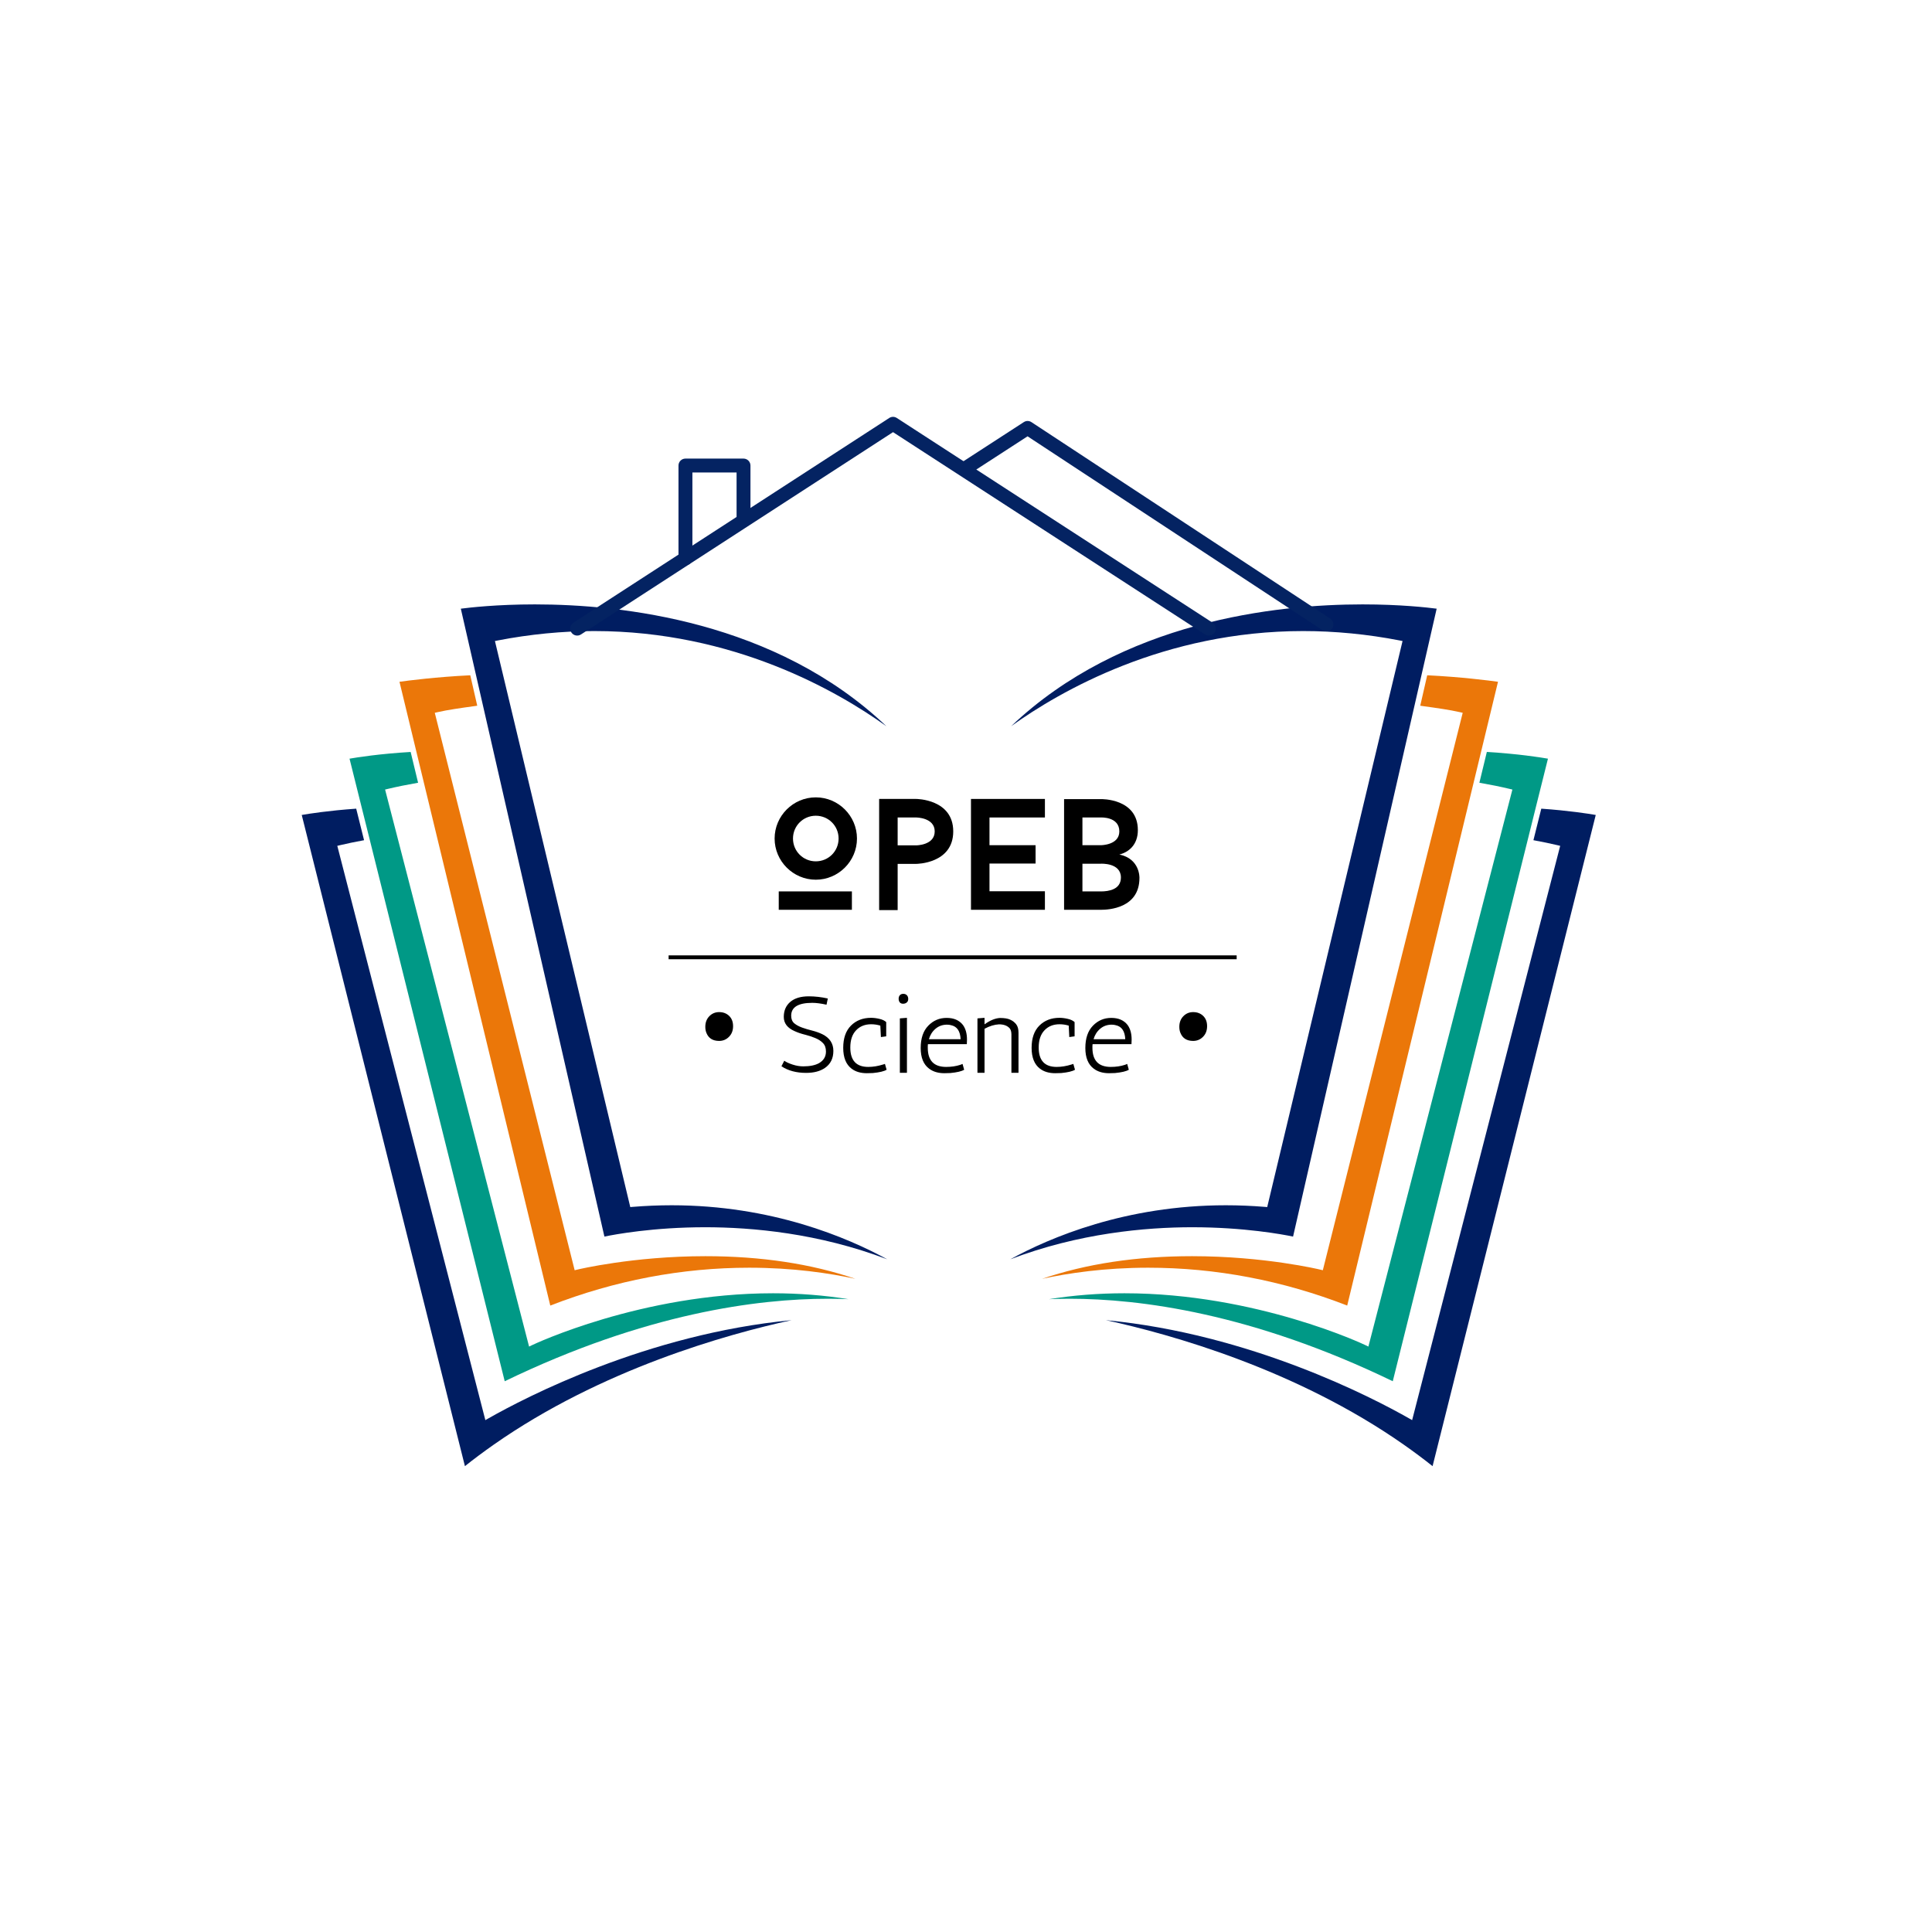
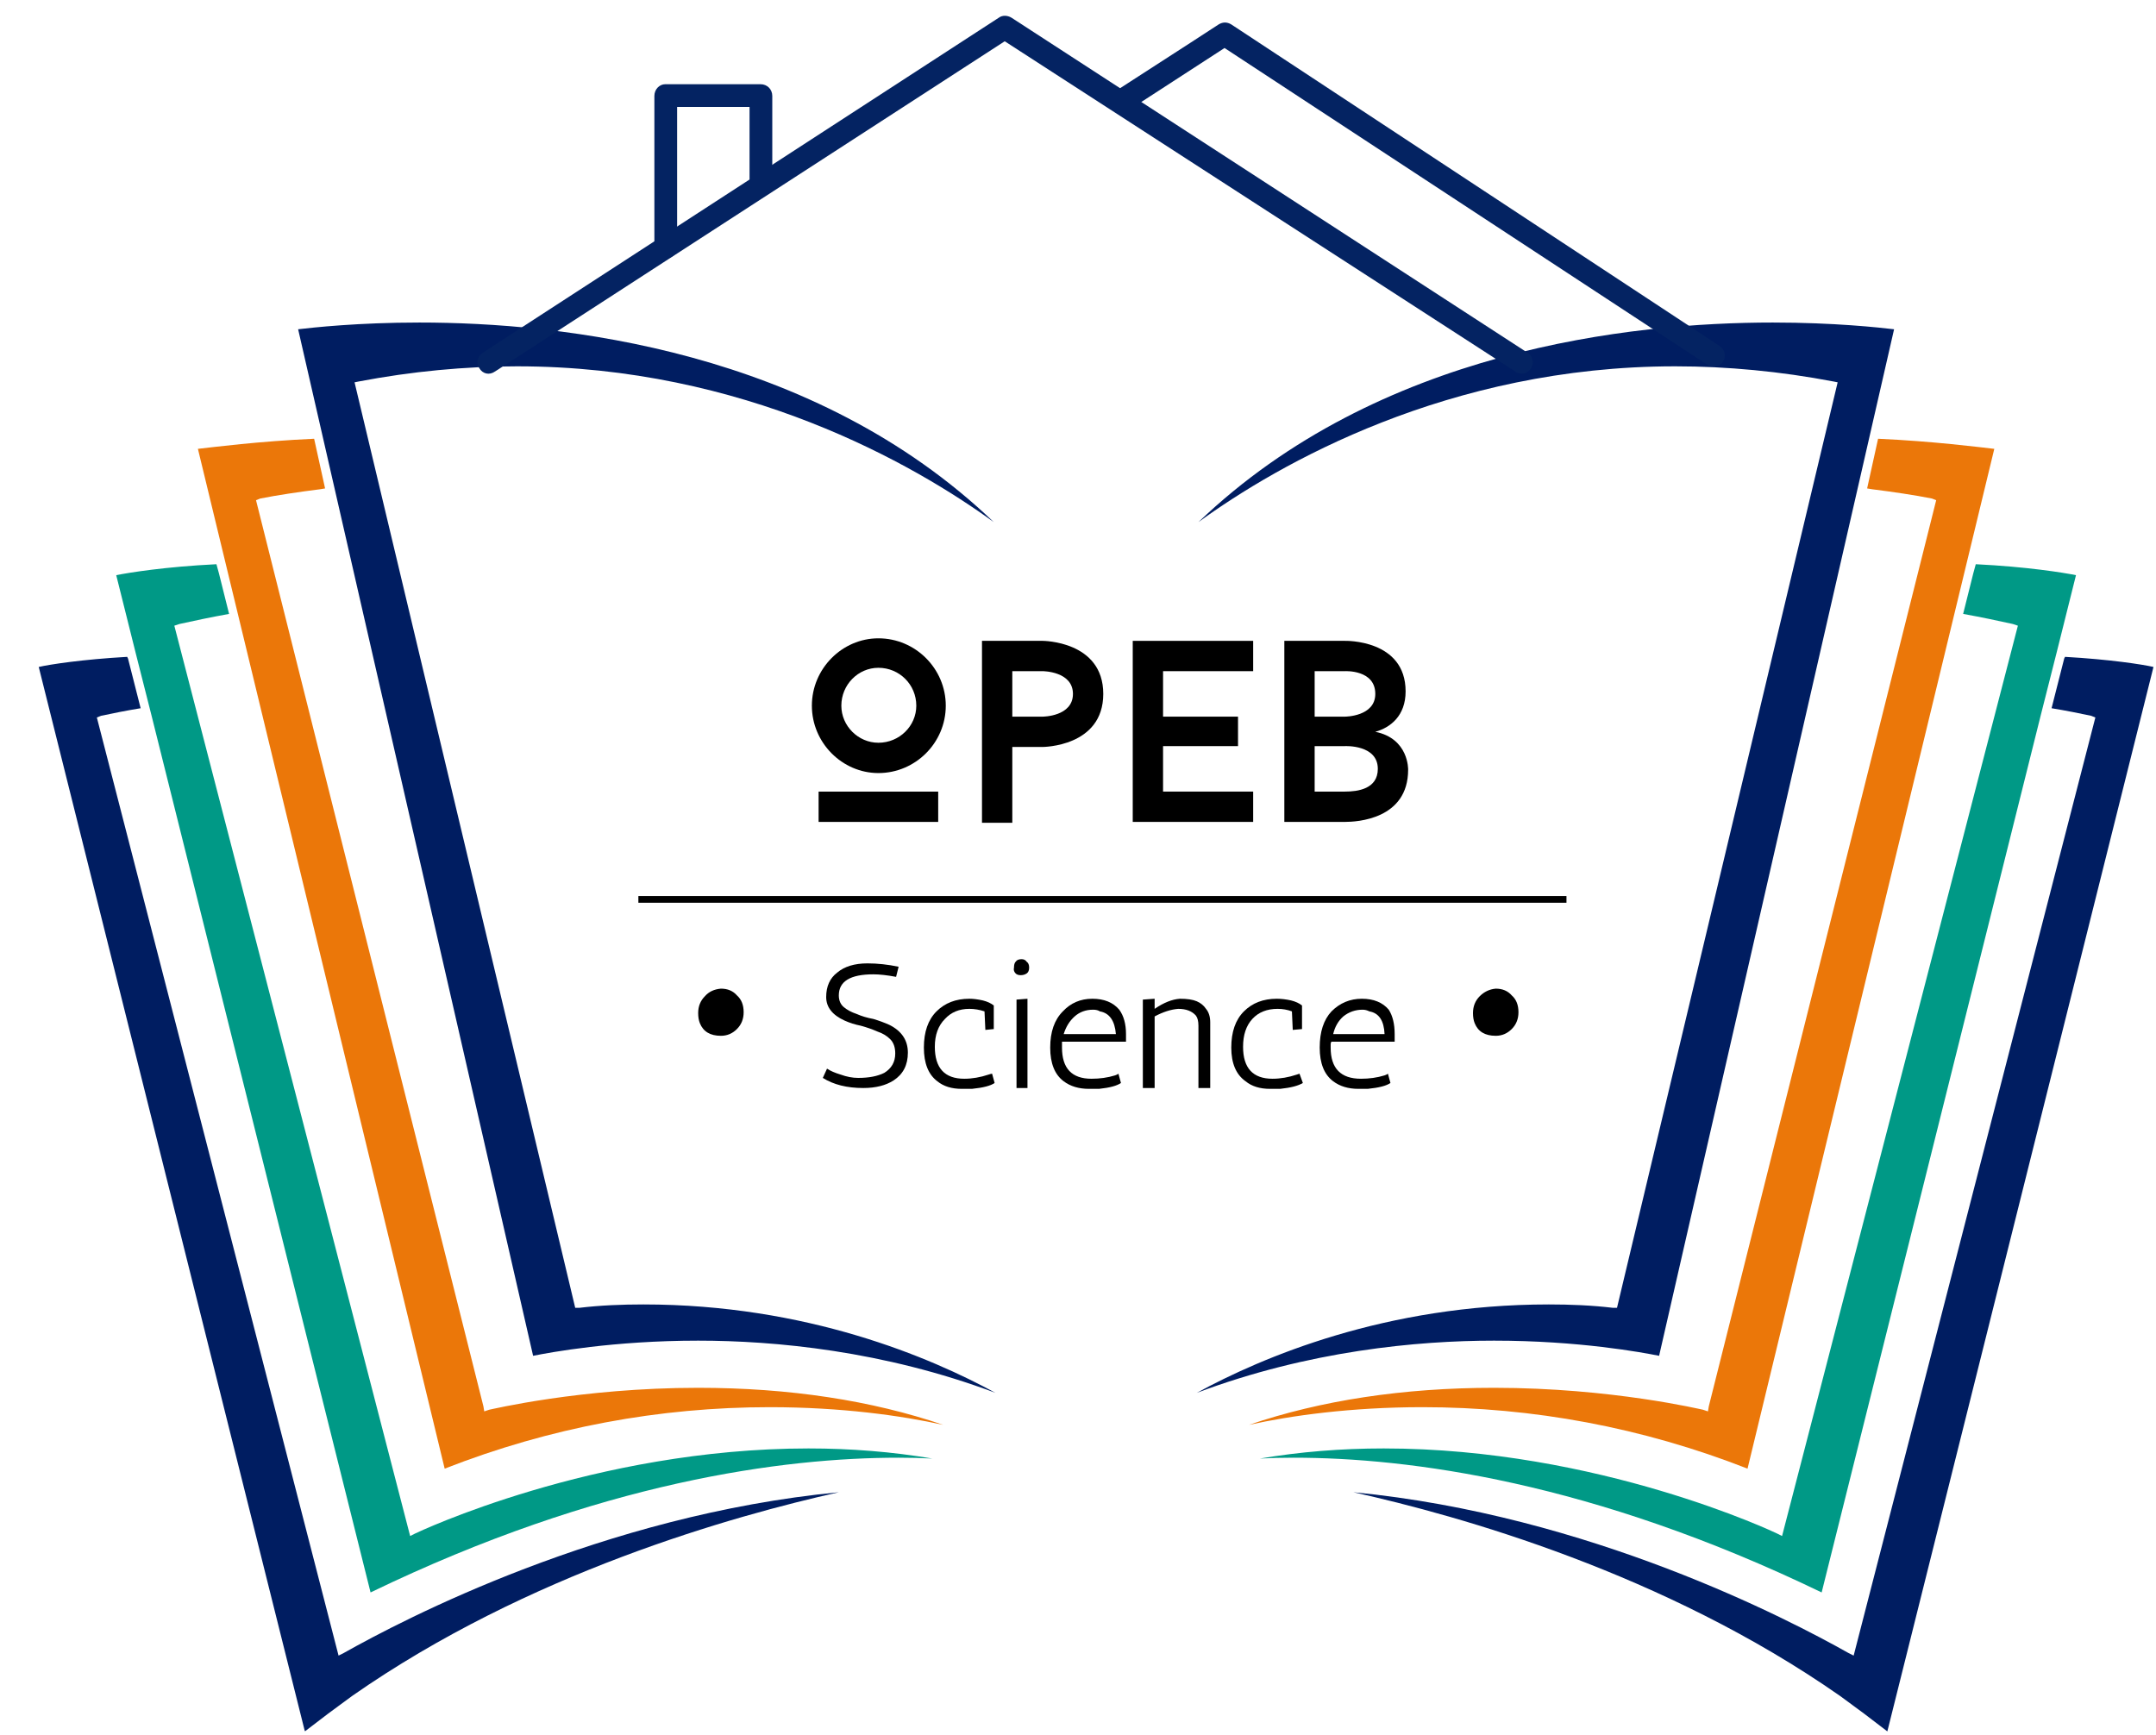
- <svg xmlns="http://www.w3.org/2000/svg" width="500" zoomAndPan="magnify" viewBox="0 0 375 375" height="500" preserveAspectRatio="xMidYMid meet" version="1.0">
+ <svg xmlns="http://www.w3.org/2000/svg" version="1.2" viewBox="0 0 256 206" width="256" height="206">
  <defs>
-     <g />
-     <clipPath id="10e69d8531">
-       <path d="M 89 117.312 L 173 117.312 L 173 245 L 89 245 Z M 89 117.312 " clip-rule="nonzero" />
+     <clipPath clipPathUnits="userSpaceOnUse" id="cp1">
+       <path d="m35 38.31h84v127.69h-84z" />
    </clipPath>
-     <clipPath id="d0470d92d9">
-       <path d="M 196 117.312 L 279 117.312 L 279 245 L 196 245 Z M 196 117.312 " clip-rule="nonzero" />
+     <clipPath clipPathUnits="userSpaceOnUse" id="cp2">
+       <path d="m142 38.31h83v127.69h-83z" />
    </clipPath>
-     <clipPath id="9797376e96">
-       <path d="M 58.566 156.719 L 153.875 156.719 L 153.875 284.562 L 58.566 284.562 Z M 58.566 156.719 " clip-rule="nonzero" />
+     <clipPath clipPathUnits="userSpaceOnUse" id="cp3">
+       <path d="m4.57 77.72h95.31l-0.01 127.84h-95.3z" />
    </clipPath>
-     <clipPath id="ab9318c17b">
-       <path d="M 214.375 156.719 L 309.734 156.719 L 309.734 284.562 L 214.375 284.562 Z M 214.375 156.719 " clip-rule="nonzero" />
+     <clipPath clipPathUnits="userSpaceOnUse" id="cp4">
+       <path d="m160.38 77.72h95.35v127.84h-95.35z" />
    </clipPath>
-     <clipPath id="7044a3965d">
-       <path d="M 110.504 80.812 L 236 80.812 L 236 123.562 L 110.504 123.562 Z M 110.504 80.812 " clip-rule="nonzero" />
+     <clipPath clipPathUnits="userSpaceOnUse" id="cp5">
+       <path d="m56.5 1.81h125.5v42.75h-125.5z" />
    </clipPath>
  </defs>
-   <path stroke-linecap="butt" transform="matrix(0.750399, 0, 0, 0.75, 129.7771, 185.4358)" fill="none" stroke-linejoin="miter" d="M 0 0.502 L 146.933 0.502 " stroke="#000000" stroke-width="1" stroke-opacity="1" stroke-miterlimit="4" />
-   <g clip-path="url(#10e69d8531)">
-     <path fill="#001d61" d="M 136.891 238.207 C 145.965 238.207 158.926 239.363 172.211 244.43 C 164.508 240.207 149.809 233.941 130.379 233.941 C 127.875 233.941 125.324 234.047 122.801 234.254 L 122.336 234.293 L 96.066 124.422 L 96.625 124.312 C 102.859 123.102 109.16 122.488 115.355 122.488 C 142.328 122.488 162.508 134.117 172.047 140.961 C 150.566 120.539 120.59 117.312 103.816 117.312 C 96.469 117.312 91.148 117.922 89.445 118.145 L 117.316 240.02 C 119.324 239.602 126.789 238.207 136.891 238.207 " fill-opacity="1" fill-rule="nonzero" />
+   <style>.a{fill:none;stroke:#000;stroke-width:.8}.b{fill:#001d61}.c{fill:#eb7709}.d{fill:#009986}.e{fill:#042362}</style>
+   <path class="a" d="m75.8 106.8h110.2" />
+   <g clip-path="url(#cp1)">
+     <path class="b" d="m82.9 159.2c9.1 0 22 1.2 35.3 6.2-7.7-4.2-22.4-10.5-41.8-10.5-2.5 0-5.1 0.1-7.6 0.4h-0.5l-26.2-109.9 0.5-0.1c6.3-1.2 12.6-1.8 18.8-1.8 26.9 0 47.1 11.6 56.6 18.5-21.4-20.5-51.4-23.7-68.2-23.7-7.3 0-12.7 0.6-14.4 0.8l27.9 121.9c2-0.4 9.5-1.8 19.6-1.8z" />
  </g>
-   <g clip-path="url(#d0470d92d9)">
-     <path fill="#001d61" d="M 231.41 238.207 C 222.34 238.207 209.375 239.363 196.09 244.43 C 203.793 240.207 218.492 233.941 237.922 233.941 C 240.426 233.941 242.977 234.047 245.5 234.254 L 245.965 234.293 L 272.234 124.422 L 271.676 124.312 C 265.445 123.102 259.141 122.488 252.949 122.488 C 225.973 122.488 205.793 134.117 196.254 140.961 C 217.734 120.539 247.711 117.312 264.484 117.312 C 271.832 117.312 277.152 117.922 278.855 118.145 L 250.984 240.02 C 248.977 239.602 241.512 238.207 231.41 238.207 " fill-opacity="1" fill-rule="nonzero" />
+   <g clip-path="url(#cp2)">
+     <path class="b" d="m177.4 159.2c-9.1 0-22 1.2-35.3 6.2 7.7-4.2 22.4-10.5 41.8-10.5 2.5 0 5.1 0.1 7.6 0.4h0.5l26.2-109.9-0.5-0.1c-6.3-1.2-12.6-1.8-18.8-1.8-26.9 0-47.1 11.6-56.6 18.5 21.4-20.5 51.4-23.7 68.2-23.7 7.3 0 12.7 0.6 14.4 0.8l-27.9 121.9c-2-0.4-9.5-1.8-19.6-1.8z" />
  </g>
-   <path fill="#eb7709" d="M 106.809 253.41 C 119.344 248.535 132.336 246.062 145.438 246.062 C 153.887 246.062 160.961 247.117 166.035 248.219 C 157.488 245.301 147.73 243.824 136.914 243.824 C 122.902 243.824 112.176 246.398 112.07 246.426 L 111.543 246.551 L 111.41 246.027 L 84.391 138.355 L 84.934 138.23 C 86.938 137.77 89.629 137.398 92 137.07 L 92.633 136.98 L 91.281 131.07 C 84.703 131.391 79.281 132.09 77.539 132.332 L 106.809 253.41 " fill-opacity="1" fill-rule="nonzero" />
-   <path fill="#eb7709" d="M 261.492 253.41 C 248.961 248.535 235.965 246.062 222.863 246.062 C 214.414 246.062 207.344 247.117 202.27 248.219 C 210.816 245.301 220.57 243.824 231.387 243.824 C 245.398 243.824 256.125 246.398 256.23 246.426 L 256.758 246.551 L 256.891 246.027 L 283.91 138.355 L 283.367 138.23 C 281.363 137.77 278.676 137.398 276.301 137.07 L 275.668 136.98 L 277.02 131.07 C 283.598 131.391 289.02 132.09 290.762 132.332 L 261.492 253.41 " fill-opacity="1" fill-rule="nonzero" />
-   <path fill="#009986" d="M 72.008 163.953 L 97.965 268.098 C 125.285 254.875 147.125 252.086 160.672 252.086 C 162.117 252.086 163.461 252.117 164.699 252.172 C 159.969 251.41 155.07 251.023 150.043 251.023 C 124.484 251.023 103.504 260.98 103.293 261.082 L 102.695 261.371 L 74.746 153.25 L 75.289 153.121 C 77.086 152.695 78.961 152.312 81.152 151.93 L 79.977 147.074 L 79.707 145.953 C 73.645 146.316 69.328 147 67.844 147.258 L 70.145 156.492 L 72.008 163.953 " fill-opacity="1" fill-rule="nonzero" />
-   <path fill="#009986" d="M 296.297 163.953 L 270.336 268.098 C 243.016 254.875 221.18 252.086 207.633 252.086 C 206.184 252.086 204.84 252.117 203.602 252.172 C 208.332 251.41 213.23 251.023 218.258 251.023 C 243.816 251.023 264.797 260.98 265.008 261.082 L 265.605 261.371 L 293.555 153.25 L 293.012 153.121 C 291.219 152.695 289.344 152.312 287.148 151.93 L 288.324 147.074 L 288.594 145.953 C 294.656 146.316 298.973 147 300.457 147.258 L 298.152 156.492 L 296.297 163.953 " fill-opacity="1" fill-rule="nonzero" />
-   <g clip-path="url(#9797376e96)">
-     <path fill="#001d61" d="M 58.566 158.184 L 90.242 284.578 C 91.992 283.184 93.859 281.789 95.805 280.426 C 116.699 265.781 141.055 258.98 153.648 256.242 C 125.578 258.93 101.906 271.266 94.828 275.293 L 94.207 275.645 L 65.469 164.176 L 66.012 164.047 C 67.398 163.719 68.852 163.418 70.664 163.082 L 69.199 157.207 L 69.137 156.961 C 63.762 157.34 59.945 157.945 58.566 158.184 " fill-opacity="1" fill-rule="nonzero" />
+   <path class="c" d="m52.8 174.4c12.5-4.9 25.5-7.3 38.6-7.3 8.5 0 15.6 1 20.6 2.1-8.5-2.9-18.3-4.4-29.1-4.4-14 0-24.7 2.6-24.8 2.6l-0.6 0.2-0.1-0.6-27-107.6 0.5-0.2c2-0.4 4.7-0.8 7.1-1.1l0.6-0.1-1.3-5.9c-6.6 0.3-12 1-13.8 1.2z" />
+   <path class="c" d="m207.5 174.4c-12.5-4.9-25.5-7.3-38.6-7.3-8.5 0-15.6 1-20.6 2.1 8.5-2.9 18.3-4.4 29.1-4.4 14 0 24.7 2.6 24.8 2.6l0.6 0.2 0.1-0.6 27-107.6-0.5-0.2c-2-0.4-4.7-0.8-7.1-1.1l-0.6-0.1 1.3-5.9c6.6 0.3 12 1 13.8 1.2z" />
+   <path class="d" d="m18 85l26 104.1c27.3-13.2 49.1-16 62.7-16q2.1 0 4 0.1-7.1-1.2-14.7-1.2c-25.5 0-46.5 10-46.7 10.1l-0.6 0.3-28-108.1 0.6-0.2c1.8-0.4 3.7-0.8 5.9-1.2l-1.2-4.8-0.3-1.1c-6.1 0.3-10.4 1-11.9 1.3l2.3 9.2z" />
+   <path class="d" d="m242.3 85l-26 104.1c-27.3-13.2-49.1-16-62.7-16q-2.1 0-4 0.1 7.1-1.2 14.7-1.2c25.5 0 46.5 10 46.7 10.1l0.6 0.3 28-108.1-0.6-0.2c-1.8-0.4-3.7-0.8-5.9-1.2l1.2-4.8 0.3-1.1c6.1 0.3 10.4 1 11.9 1.3l-2.3 9.2z" />
+   <g clip-path="url(#cp3)">
+     <path class="b" d="m4.6 79.2l31.6 126.4q2.7-2.1 5.6-4.2c20.9-14.6 45.3-21.4 57.8-24.2-28 2.7-51.7 15.1-58.8 19.1l-0.6 0.3-28.7-111.4 0.5-0.2c1.4-0.3 2.9-0.6 4.7-0.9l-1.5-5.9-0.1-0.2c-5.3 0.3-9.2 0.9-10.5 1.2z" />
  </g>
-   <g clip-path="url(#ab9318c17b)">
-     <path fill="#001d61" d="M 309.734 158.184 L 278.062 284.578 C 276.309 283.184 274.441 281.789 272.496 280.426 C 251.605 265.781 227.25 258.98 214.656 256.242 C 242.723 258.93 266.395 271.266 273.473 275.293 L 274.094 275.645 L 302.832 164.176 L 302.289 164.047 C 300.902 163.719 299.449 163.418 297.637 163.082 L 299.102 157.207 L 299.164 156.961 C 304.539 157.34 308.355 157.945 309.734 158.184 " fill-opacity="1" fill-rule="nonzero" />
+   <g clip-path="url(#cp4)">
+     <path class="b" d="m255.7 79.2l-31.6 126.4q-2.7-2.1-5.6-4.2c-20.9-14.6-45.2-21.4-57.8-24.2 28 2.7 51.7 15.1 58.8 19.1l0.6 0.3 28.7-111.4-0.5-0.2c-1.4-0.3-2.9-0.6-4.7-0.9l1.5-5.9 0.1-0.2c5.3 0.3 9.2 0.9 10.5 1.2z" />
  </g>
-   <g clip-path="url(#7044a3965d)">
-     <path fill="#042362" d="M 112.766 123.148 L 173.336 83.879 C 173.336 83.879 233.902 123.148 233.902 123.148 C 234.531 123.555 235.371 123.375 235.773 122.746 C 236.18 122.117 236 121.277 235.371 120.871 C 235.371 120.871 174.07 81.129 174.07 81.129 C 173.621 80.836 173.047 80.836 172.602 81.129 C 172.602 81.129 111.297 120.871 111.297 120.871 C 110.668 121.277 110.488 122.117 110.895 122.746 C 111.301 123.375 112.137 123.555 112.766 123.148 Z M 112.766 123.148 " fill-opacity="1" fill-rule="evenodd" />
+   <g clip-path="url(#cp5)">
+     <path fill-rule="evenodd" class="e" d="m58.8 44.1l60.5-39.2 60.6 39.2c0.6 0.5 1.5 0.3 1.9-0.4 0.4-0.6 0.2-1.4-0.4-1.8l-61.3-39.8c-0.5-0.3-1.1-0.3-1.5 0l-61.3 39.8c-0.6 0.4-0.8 1.2-0.4 1.8 0.4 0.7 1.2 0.9 1.9 0.4z" />
  </g>
-   <path fill="#042362" d="M 188.309 91.91 L 199.449 84.688 C 199.449 84.688 256.715 122.332 256.715 122.332 C 257.34 122.742 258.18 122.57 258.59 121.941 C 258.996 121.316 258.824 120.477 258.199 120.066 C 258.199 120.066 200.199 81.934 200.199 81.934 C 199.75 81.641 199.172 81.637 198.723 81.93 C 198.723 81.93 193.789 85.129 186.84 89.633 C 186.211 90.039 186.031 90.879 186.438 91.508 C 186.844 92.137 187.684 92.316 188.309 91.91 Z M 188.309 91.91 " fill-opacity="1" fill-rule="evenodd" />
-   <path fill="#042362" d="M 145.664 100.602 L 145.664 90.359 C 145.664 89.617 145.059 89.012 144.316 89.012 L 133.047 89.012 C 132.297 89.012 131.695 89.617 131.695 90.359 L 131.695 108.387 C 131.695 109.129 132.297 109.734 133.047 109.734 C 133.789 109.734 134.395 109.129 134.395 108.387 L 134.395 91.711 C 134.395 91.711 142.969 91.711 142.969 91.711 L 142.969 100.602 C 142.969 101.344 143.574 101.949 144.316 101.949 C 145.059 101.949 145.664 101.344 145.664 100.602 Z M 145.664 100.602 " fill-opacity="1" fill-rule="evenodd" />
-   <g fill="#000000" fill-opacity="1">
-     <g transform="translate(148.6029, 176.5904)">
-       <g>
-         <path d="M 9.742 -5.84 C 14.137 -5.84 17.734 -9.438 17.734 -13.832 C 17.734 -18.227 14.137 -21.824 9.742 -21.824 C 5.348 -21.824 1.75 -18.227 1.75 -13.832 C 1.75 -9.438 5.348 -5.84 9.742 -5.84 Z M 9.742 -18.258 C 12.203 -18.258 14.168 -16.289 14.168 -13.832 C 14.168 -11.371 12.203 -9.406 9.742 -9.406 C 7.285 -9.406 5.316 -11.371 5.316 -13.832 C 5.316 -16.289 7.285 -18.258 9.742 -18.258 Z M 16.75 0 L 16.75 -3.566 L 2.551 -3.566 L 2.551 0 Z M 16.75 0 " />
-       </g>
-     </g>
-   </g>
-   <g fill="#000000" fill-opacity="1">
-     <g transform="translate(168.2106, 176.5904)">
-       <g>
-         <path d="M 9.621 -21.516 L 2.43 -21.516 L 2.43 0.062 L 6.023 0.062 L 6.023 -8.914 L 9.621 -8.914 C 9.621 -8.914 16.812 -8.914 16.812 -15.215 C 16.812 -21.516 9.621 -21.516 9.621 -21.516 Z M 9.621 -12.508 L 6.023 -12.508 L 6.023 -17.918 L 9.621 -17.918 C 9.621 -17.918 13.215 -17.918 13.215 -15.215 C 13.215 -12.508 9.621 -12.508 9.621 -12.508 Z M 9.621 -12.508 " />
-       </g>
-     </g>
-   </g>
-   <g fill="#000000" fill-opacity="1">
-     <g transform="translate(186.0357, 176.5904)">
-       <g>
-         <path d="M 6.023 -17.918 L 16.781 -17.918 L 16.781 -21.516 L 2.43 -21.516 L 2.43 0 L 16.781 0 L 16.781 -3.598 L 6.023 -3.598 L 6.023 -8.977 L 14.969 -8.977 L 14.969 -12.539 L 6.023 -12.539 Z M 6.023 -17.918 " />
-       </g>
-     </g>
-   </g>
-   <g fill="#000000" fill-opacity="1">
-     <g transform="translate(204.1068, 176.5904)">
-       <g>
-         <path d="M 13.156 -10.727 C 15 -11.188 16.75 -12.633 16.75 -15.461 C 16.75 -21.668 9.59 -21.484 9.59 -21.484 L 2.43 -21.484 L 2.43 0 L 9.59 0 C 11.035 0 17.059 -0.277 17.059 -6.18 C 17.059 -6.18 17.211 -9.898 13.156 -10.727 Z M 5.992 -12.539 L 5.992 -17.918 L 9.59 -17.918 C 9.59 -17.918 13.156 -18.102 13.156 -15.215 C 13.156 -12.539 9.59 -12.539 9.59 -12.539 Z M 9.59 -3.566 L 5.992 -3.566 L 5.992 -8.945 L 9.59 -8.945 C 9.59 -8.945 13.461 -9.16 13.461 -6.27 C 13.461 -3.934 11.094 -3.566 9.59 -3.566 Z M 9.59 -3.566 " />
-       </g>
-     </g>
-   </g>
-   <g fill="#000000" fill-opacity="1">
-     <g transform="translate(134.7279, 208.2296)">
-       <g>
-         <path d="M 2.391 -7.734 C 2.242 -8.086 2.172 -8.484 2.172 -8.922 C 2.172 -9.754 2.426 -10.438 2.938 -10.969 C 3.457 -11.508 4.098 -11.781 4.859 -11.781 C 5.641 -11.781 6.285 -11.535 6.797 -11.047 C 7.305 -10.555 7.562 -9.891 7.562 -9.047 C 7.562 -8.203 7.297 -7.516 6.766 -6.984 C 6.242 -6.453 5.609 -6.188 4.859 -6.188 C 3.629 -6.188 2.805 -6.703 2.391 -7.734 Z M 2.391 -7.734 " />
-       </g>
-     </g>
-   </g>
-   <g fill="#000000" fill-opacity="1">
-     <g transform="translate(144.514, 208.2296)">
-       <g />
-     </g>
-   </g>
-   <g fill="#000000" fill-opacity="1">
-     <g transform="translate(150.8338, 208.2296)">
-       <g>
-         <path d="M 9.844 -14.422 L 9.594 -13.219 C 8.508 -13.457 7.586 -13.578 6.828 -13.578 C 4.098 -13.578 2.734 -12.742 2.734 -11.078 C 2.734 -10.441 2.93 -9.953 3.328 -9.609 C 3.734 -9.273 4.238 -9 4.844 -8.781 C 5.457 -8.562 6.117 -8.363 6.828 -8.188 C 7.535 -8.008 8.191 -7.773 8.797 -7.484 C 10.211 -6.773 10.922 -5.695 10.922 -4.25 C 10.922 -2.801 10.379 -1.703 9.297 -0.953 C 8.367 -0.305 7.145 0.016 5.625 0.016 C 3.738 0.016 2.145 -0.41 0.844 -1.266 L 1.391 -2.344 C 1.773 -2.07 2.316 -1.82 3.016 -1.594 C 3.723 -1.363 4.41 -1.25 5.078 -1.25 C 6.367 -1.25 7.391 -1.457 8.141 -1.875 C 9.035 -2.395 9.484 -3.145 9.484 -4.125 C 9.484 -4.844 9.281 -5.398 8.875 -5.797 C 8.477 -6.203 7.973 -6.523 7.359 -6.766 C 6.754 -7.016 6.098 -7.227 5.391 -7.406 C 4.68 -7.582 4.023 -7.805 3.422 -8.078 C 2.004 -8.691 1.297 -9.613 1.297 -10.844 C 1.297 -12.07 1.719 -13.047 2.562 -13.766 C 3.406 -14.484 4.602 -14.844 6.156 -14.844 C 7.352 -14.844 8.582 -14.703 9.844 -14.422 Z M 9.844 -14.422 " />
-       </g>
-     </g>
-   </g>
-   <g fill="#000000" fill-opacity="1">
-     <g transform="translate(162.6068, 208.2296)">
-       <g>
-         <path d="M 8.266 -9.156 C 7.691 -9.332 7.098 -9.422 6.484 -9.422 C 5.266 -9.422 4.285 -9.023 3.547 -8.234 C 2.805 -7.453 2.438 -6.344 2.438 -4.906 C 2.438 -2.395 3.598 -1.141 5.922 -1.141 C 6.848 -1.141 7.805 -1.297 8.797 -1.609 C 8.992 -1.66 9.113 -1.703 9.156 -1.734 L 9.484 -0.594 C 8.992 -0.289 8.102 -0.078 6.812 0.047 C 6.438 0.066 6.047 0.078 5.641 0.078 C 4.441 0.078 3.457 -0.211 2.688 -0.797 C 1.602 -1.617 1.062 -2.969 1.062 -4.844 C 1.062 -6.719 1.562 -8.156 2.562 -9.156 C 3.57 -10.164 4.875 -10.672 6.469 -10.672 C 6.977 -10.672 7.516 -10.602 8.078 -10.469 C 8.648 -10.344 9.094 -10.133 9.406 -9.844 L 9.406 -7.078 L 8.375 -6.938 Z M 8.266 -9.156 " />
-       </g>
-     </g>
-   </g>
-   <g fill="#000000" fill-opacity="1">
-     <g transform="translate(172.9425, 208.2296)">
-       <g>
-         <path d="M 3.094 -10.672 L 3.094 0 L 1.719 0 L 1.719 -10.562 Z M 2.344 -13.406 C 2.062 -13.406 1.848 -13.492 1.703 -13.672 C 1.555 -13.859 1.484 -14.094 1.484 -14.375 C 1.484 -14.656 1.562 -14.883 1.719 -15.062 C 1.883 -15.238 2.109 -15.328 2.391 -15.328 C 2.672 -15.328 2.898 -15.238 3.078 -15.062 C 3.254 -14.883 3.344 -14.641 3.344 -14.328 C 3.344 -14.023 3.242 -13.797 3.047 -13.641 C 2.859 -13.484 2.625 -13.406 2.344 -13.406 Z M 2.344 -13.406 " />
-       </g>
-     </g>
-   </g>
-   <g fill="#000000" fill-opacity="1">
-     <g transform="translate(177.5502, 208.2296)">
-       <g>
-         <path d="M 2.531 -4.859 C 2.531 -2.379 3.719 -1.141 6.094 -1.141 C 7.094 -1.141 8.008 -1.273 8.844 -1.547 C 9.051 -1.617 9.195 -1.676 9.281 -1.719 L 9.594 -0.594 C 9.102 -0.289 8.207 -0.078 6.906 0.047 C 6.539 0.066 6.156 0.078 5.75 0.078 C 4.562 0.078 3.578 -0.211 2.797 -0.797 C 1.703 -1.609 1.156 -2.945 1.156 -4.812 C 1.156 -6.688 1.645 -8.129 2.625 -9.141 C 3.602 -10.148 4.789 -10.656 6.188 -10.656 C 7.582 -10.656 8.633 -10.203 9.344 -9.297 C 9.875 -8.578 10.141 -7.629 10.141 -6.453 C 10.141 -6.172 10.129 -5.875 10.109 -5.562 L 2.562 -5.562 C 2.539 -5.445 2.531 -5.328 2.531 -5.203 Z M 6.281 -9.344 C 5.406 -9.344 4.656 -9.078 4.031 -8.547 C 3.414 -8.023 2.988 -7.348 2.75 -6.516 L 8.906 -6.516 C 8.832 -8.078 8.223 -8.984 7.078 -9.234 C 6.828 -9.305 6.562 -9.344 6.281 -9.344 Z M 6.281 -9.344 " />
-       </g>
-     </g>
-   </g>
-   <g fill="#000000" fill-opacity="1">
-     <g transform="translate(188.4566, 208.2296)">
-       <g>
-         <path d="M 2.641 -9.406 C 3.703 -10.176 4.703 -10.586 5.641 -10.641 C 6.504 -10.641 7.164 -10.531 7.625 -10.312 C 8.094 -10.102 8.477 -9.805 8.781 -9.422 C 9.082 -9.035 9.234 -8.488 9.234 -7.781 L 9.234 0 L 7.859 0 L 7.859 -7.422 C 7.859 -7.941 7.75 -8.344 7.531 -8.625 C 7.07 -9.145 6.379 -9.406 5.453 -9.406 C 4.566 -9.363 3.629 -9.078 2.641 -8.547 L 2.641 0 L 1.266 0 L 1.266 -10.562 L 2.641 -10.672 Z M 2.641 -9.406 " />
-       </g>
-     </g>
-   </g>
-   <g fill="#000000" fill-opacity="1">
-     <g transform="translate(199.1728, 208.2296)">
-       <g>
-         <path d="M 8.266 -9.156 C 7.691 -9.332 7.098 -9.422 6.484 -9.422 C 5.266 -9.422 4.285 -9.023 3.547 -8.234 C 2.805 -7.453 2.438 -6.344 2.438 -4.906 C 2.438 -2.395 3.598 -1.141 5.922 -1.141 C 6.848 -1.141 7.805 -1.297 8.797 -1.609 C 8.992 -1.66 9.113 -1.703 9.156 -1.734 L 9.484 -0.594 C 8.992 -0.289 8.102 -0.078 6.812 0.047 C 6.438 0.066 6.047 0.078 5.641 0.078 C 4.441 0.078 3.457 -0.211 2.688 -0.797 C 1.602 -1.617 1.062 -2.969 1.062 -4.844 C 1.062 -6.719 1.562 -8.156 2.562 -9.156 C 3.57 -10.164 4.875 -10.672 6.469 -10.672 C 6.977 -10.672 7.516 -10.602 8.078 -10.469 C 8.648 -10.344 9.094 -10.133 9.406 -9.844 L 9.406 -7.078 L 8.375 -6.938 Z M 8.266 -9.156 " />
-       </g>
-     </g>
-   </g>
-   <g fill="#000000" fill-opacity="1">
-     <g transform="translate(209.5085, 208.2296)">
-       <g>
-         <path d="M 2.531 -4.859 C 2.531 -2.379 3.719 -1.141 6.094 -1.141 C 7.094 -1.141 8.008 -1.273 8.844 -1.547 C 9.051 -1.617 9.195 -1.676 9.281 -1.719 L 9.594 -0.594 C 9.102 -0.289 8.207 -0.078 6.906 0.047 C 6.539 0.066 6.156 0.078 5.75 0.078 C 4.562 0.078 3.578 -0.211 2.797 -0.797 C 1.703 -1.609 1.156 -2.945 1.156 -4.812 C 1.156 -6.688 1.645 -8.129 2.625 -9.141 C 3.602 -10.148 4.789 -10.656 6.188 -10.656 C 7.582 -10.656 8.633 -10.203 9.344 -9.297 C 9.875 -8.578 10.141 -7.629 10.141 -6.453 C 10.141 -6.172 10.129 -5.875 10.109 -5.562 L 2.562 -5.562 C 2.539 -5.445 2.531 -5.328 2.531 -5.203 Z M 6.281 -9.344 C 5.406 -9.344 4.656 -9.078 4.031 -8.547 C 3.414 -8.023 2.988 -7.348 2.75 -6.516 L 8.906 -6.516 C 8.832 -8.078 8.223 -8.984 7.078 -9.234 C 6.828 -9.305 6.562 -9.344 6.281 -9.344 Z M 6.281 -9.344 " />
-       </g>
-     </g>
-   </g>
-   <g fill="#000000" fill-opacity="1">
-     <g transform="translate(220.4149, 208.2296)">
-       <g />
-     </g>
-   </g>
-   <g fill="#000000" fill-opacity="1">
-     <g transform="translate(226.7347, 208.2296)">
-       <g>
-         <path d="M 2.391 -7.734 C 2.242 -8.086 2.172 -8.484 2.172 -8.922 C 2.172 -9.754 2.426 -10.438 2.938 -10.969 C 3.457 -11.508 4.098 -11.781 4.859 -11.781 C 5.641 -11.781 6.285 -11.535 6.797 -11.047 C 7.305 -10.555 7.562 -9.891 7.562 -9.047 C 7.562 -8.203 7.297 -7.516 6.766 -6.984 C 6.242 -6.453 5.609 -6.188 4.859 -6.188 C 3.629 -6.188 2.805 -6.703 2.391 -7.734 Z M 2.391 -7.734 " />
-       </g>
-     </g>
-   </g>
+   <path fill-rule="evenodd" class="e" d="m134.3 12.9l11.1-7.2 57.3 37.6c0.6 0.4 1.5 0.3 1.9-0.4 0.4-0.6 0.2-1.4-0.4-1.8l-58-38.2c-0.5-0.3-1-0.3-1.5 0 0 0-4.9 3.2-11.9 7.7-0.6 0.4-0.8 1.3-0.4 1.9 0.4 0.6 1.3 0.8 1.9 0.4z" />
+   <path fill-rule="evenodd" class="e" d="m91.7 21.6v-10.2c0-0.8-0.6-1.4-1.4-1.4h-11.3c-0.7 0-1.3 0.6-1.3 1.4v18c0 0.7 0.6 1.3 1.3 1.3 0.8 0 1.4-0.6 1.4-1.3v-16.7h8.6v8.9c0 0.7 0.6 1.3 1.3 1.3 0.8 0 1.4-0.6 1.4-1.3z" />
+   <path fill-rule="evenodd" d="m96.4 83.8c0-4.4 3.6-8 7.9-8 4.4 0 8 3.6 8 8 0 4.4-3.6 8-8 8-4.3 0-7.9-3.6-7.9-8zm3.5 0c0 2.4 2 4.4 4.4 4.4 2.5 0 4.5-2 4.5-4.4 0-2.5-2-4.5-4.5-4.5-2.4 0-4.4 2-4.4 4.5zm-2.7 13.8v-3.6h14.2v3.6z" />
+   <path fill-rule="evenodd" d="m131 82.4c0 6.3-7.2 6.3-7.2 6.3h-3.6v9h-3.6v-21.6h7.2c0 0 7.2 0 7.2 6.3zm-3.6 0c0-2.7-3.6-2.7-3.6-2.7h-3.6v5.4h3.6c0 0 3.6 0 3.6-2.7z" />
+   <path d="m138.1 79.7h10.7v-3.6h-14.3v21.5h14.3v-3.6h-10.7v-5.4h8.9v-3.5h-8.9z" />
+   <path fill-rule="evenodd" d="m167.2 91.4c0 5.9-6.1 6.2-7.5 6.2h-7.2v-21.5h7.2c0 0 7.2-0.2 7.2 6 0 2.9-1.8 4.3-3.6 4.8 4 0.8 3.9 4.5 3.9 4.5zm-7.5-6.3c0 0 3.6 0 3.6-2.7 0-2.9-3.6-2.7-3.6-2.7h-3.6v5.4zm3.9 6.2c0-2.9-3.9-2.7-3.9-2.7h-3.6v5.4h3.6c1.5 0 3.9-0.3 3.9-2.7z" />
+   <path d="m83.1 121.5q-0.2-0.5-0.2-1.2 0-1.2 0.8-2 0.7-0.8 1.9-0.9 1.2 0 1.9 0.8 0.8 0.7 0.8 2 0 1.2-0.8 2-0.8 0.8-1.9 0.8-1.9 0-2.5-1.5z" />
+   <path d="m106.7 114.8l-0.3 1.2q-1.6-0.3-2.7-0.3-4.1 0-4.1 2.5 0 0.9 0.6 1.4 0.6 0.5 1.5 0.8 0.9 0.4 2 0.6 1 0.3 1.9 0.7 2.2 1.1 2.2 3.3 0 2.2-1.7 3.3-1.4 0.9-3.6 0.9-2.9 0-4.8-1.2l0.5-1.1q0.6 0.4 1.6 0.7 1.1 0.4 2.1 0.4 1.9 0 3.1-0.6 1.3-0.8 1.3-2.3 0-1.1-0.6-1.7-0.6-0.6-1.5-0.9-0.9-0.4-2-0.7-1-0.2-1.9-0.6-2.2-1-2.2-2.8 0-1.9 1.3-2.9 1.3-1.1 3.6-1.1 1.8 0 3.7 0.4z" />
+   <path d="m116.9 120.1q-0.9-0.3-1.8-0.3-1.8 0-2.9 1.2-1.2 1.2-1.2 3.3 0 3.8 3.5 3.8 1.4 0 2.9-0.5 0.3-0.1 0.4-0.1l0.3 1.1q-0.7 0.5-2.7 0.7-0.5 0-1.2 0-1.8 0-2.9-0.9-1.6-1.2-1.6-4 0-2.8 1.5-4.3 1.5-1.5 3.9-1.5 0.7 0 1.6 0.2 0.8 0.2 1.3 0.6v2.8l-1 0.1z" />
+   <path d="m122 118.6v10.6h-1.3v-10.5zm-0.8-2.8q-0.4 0-0.6-0.2-0.3-0.3-0.2-0.7 0-0.5 0.2-0.7 0.2-0.3 0.7-0.3 0.4 0 0.6 0.3 0.3 0.2 0.3 0.7 0 0.5-0.3 0.7-0.3 0.2-0.7 0.2z" />
+   <path fill-rule="evenodd" d="m126.1 124.4q0 3.7 3.5 3.7 1.5 0 2.8-0.4 0.3-0.1 0.4-0.2l0.3 1.1q-0.7 0.5-2.6 0.7-0.6 0-1.2 0-1.8 0-3-0.9-1.6-1.2-1.6-4 0-2.8 1.5-4.3 1.4-1.5 3.5-1.5 2.1 0 3.2 1.3 0.8 1.1 0.8 2.9 0 0.4 0 0.9h-7.6q0 0.1 0 0.3zm3.7-4.5q-1.3 0-2.2 0.8-0.9 0.8-1.3 2.1h6.2q-0.2-2.4-1.9-2.7-0.3-0.2-0.8-0.2z" />
+   <path d="m137.1 119.8q1.6-1.1 3-1.2 1.3 0 2 0.3 0.7 0.3 1.1 0.9 0.5 0.6 0.5 1.6v7.8h-1.4v-7.4q0-0.8-0.3-1.2-0.7-0.8-2.1-0.8-1.3 0.1-2.8 0.9v8.5h-1.4v-10.5l1.4-0.1z" />
+   <path d="m153.4 120.1q-0.8-0.3-1.7-0.3-1.9 0-3 1.2-1.1 1.2-1.1 3.3 0 3.8 3.5 3.8 1.4 0 2.9-0.5 0.3-0.1 0.3-0.1l0.4 1.1q-0.8 0.5-2.7 0.7-0.6 0-1.2 0-1.8 0-2.9-0.9-1.7-1.2-1.7-4 0-2.8 1.5-4.3 1.5-1.5 3.9-1.5 0.8 0 1.7 0.2 0.8 0.2 1.3 0.6v2.8l-1.1 0.1z" />
+   <path fill-rule="evenodd" d="m158 124.4q0 3.7 3.6 3.7 1.5 0 2.8-0.4 0.3-0.1 0.4-0.2l0.3 1.1q-0.7 0.5-2.7 0.7-0.5 0-1.1 0-1.8 0-3-0.9-1.6-1.2-1.6-4 0-2.8 1.4-4.3 1.5-1.5 3.6-1.5 2.1 0 3.2 1.3 0.7 1.1 0.7 2.9 0 0.4 0 0.9h-7.5q-0.1 0.1-0.1 0.3zm3.8-4.5q-1.3 0-2.3 0.8-0.9 0.8-1.2 2.1h6.1q-0.1-2.4-1.8-2.7-0.4-0.2-0.8-0.2z" />
+   <path d="m175.1 121.5q-0.2-0.5-0.2-1.2 0-1.2 0.8-2 0.8-0.8 1.9-0.9 1.2 0 1.9 0.8 0.8 0.7 0.8 2 0 1.2-0.8 2-0.8 0.8-1.9 0.8-1.9 0-2.5-1.5z" />
</svg>
